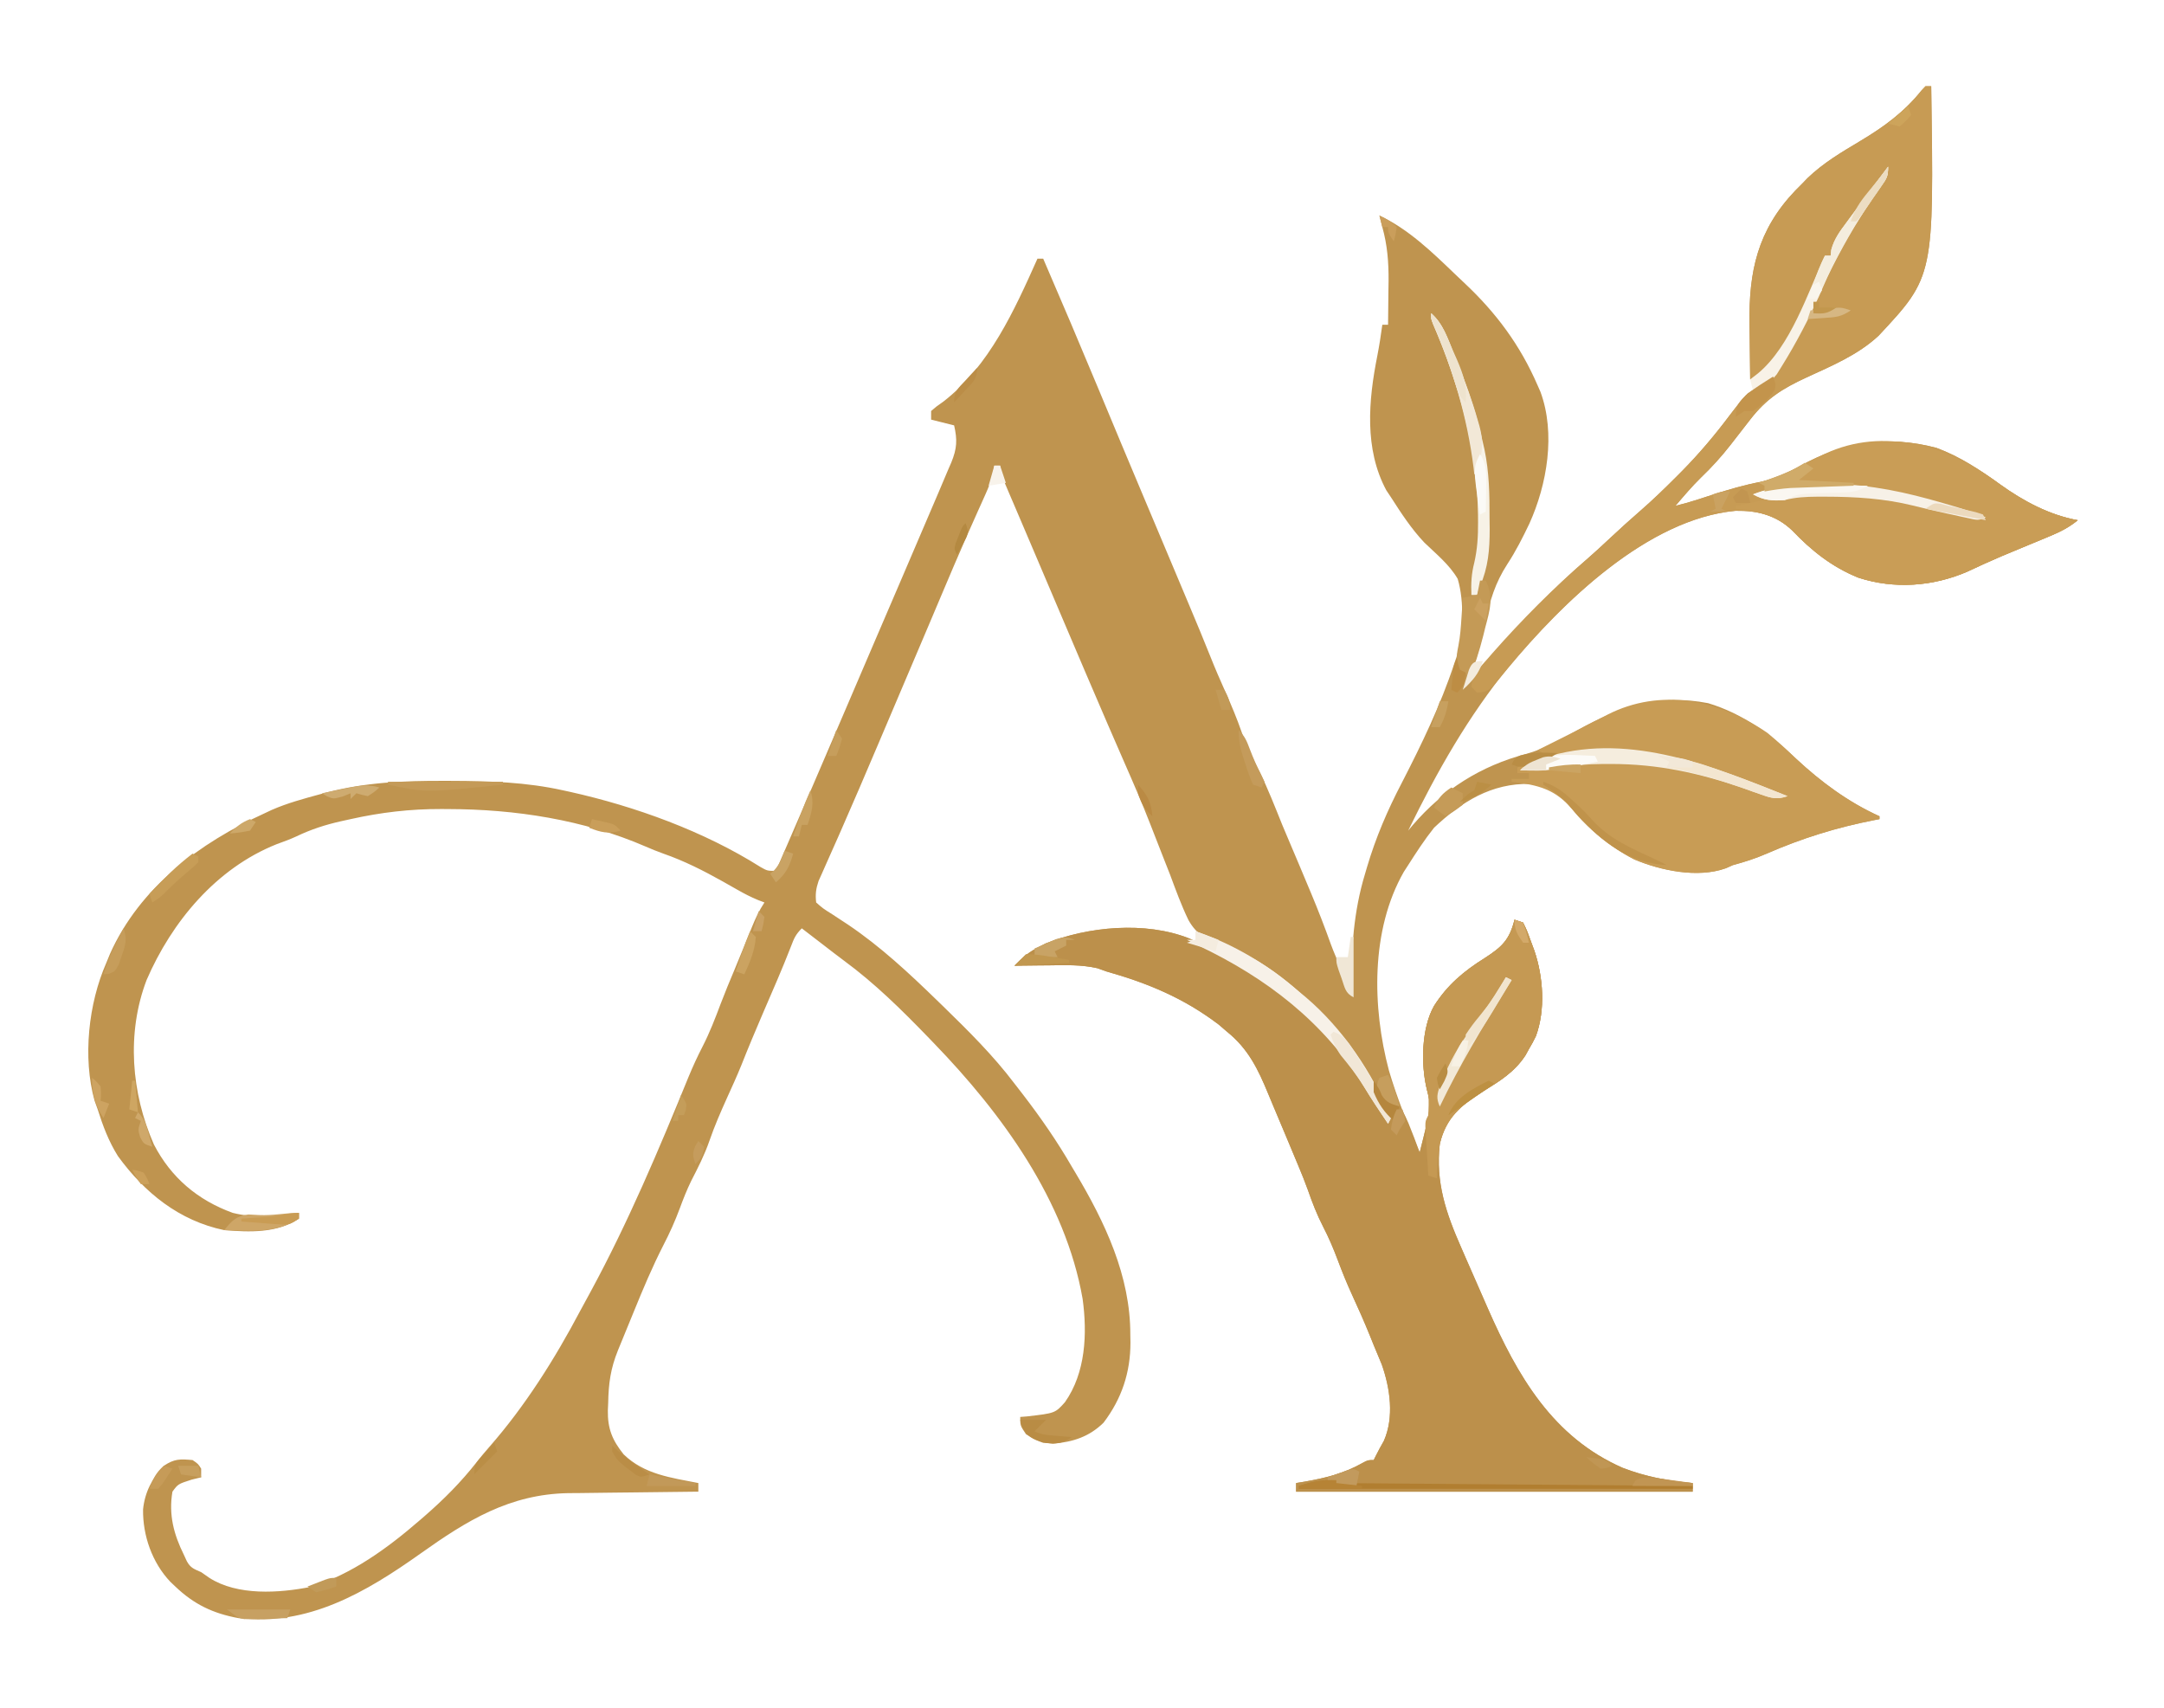
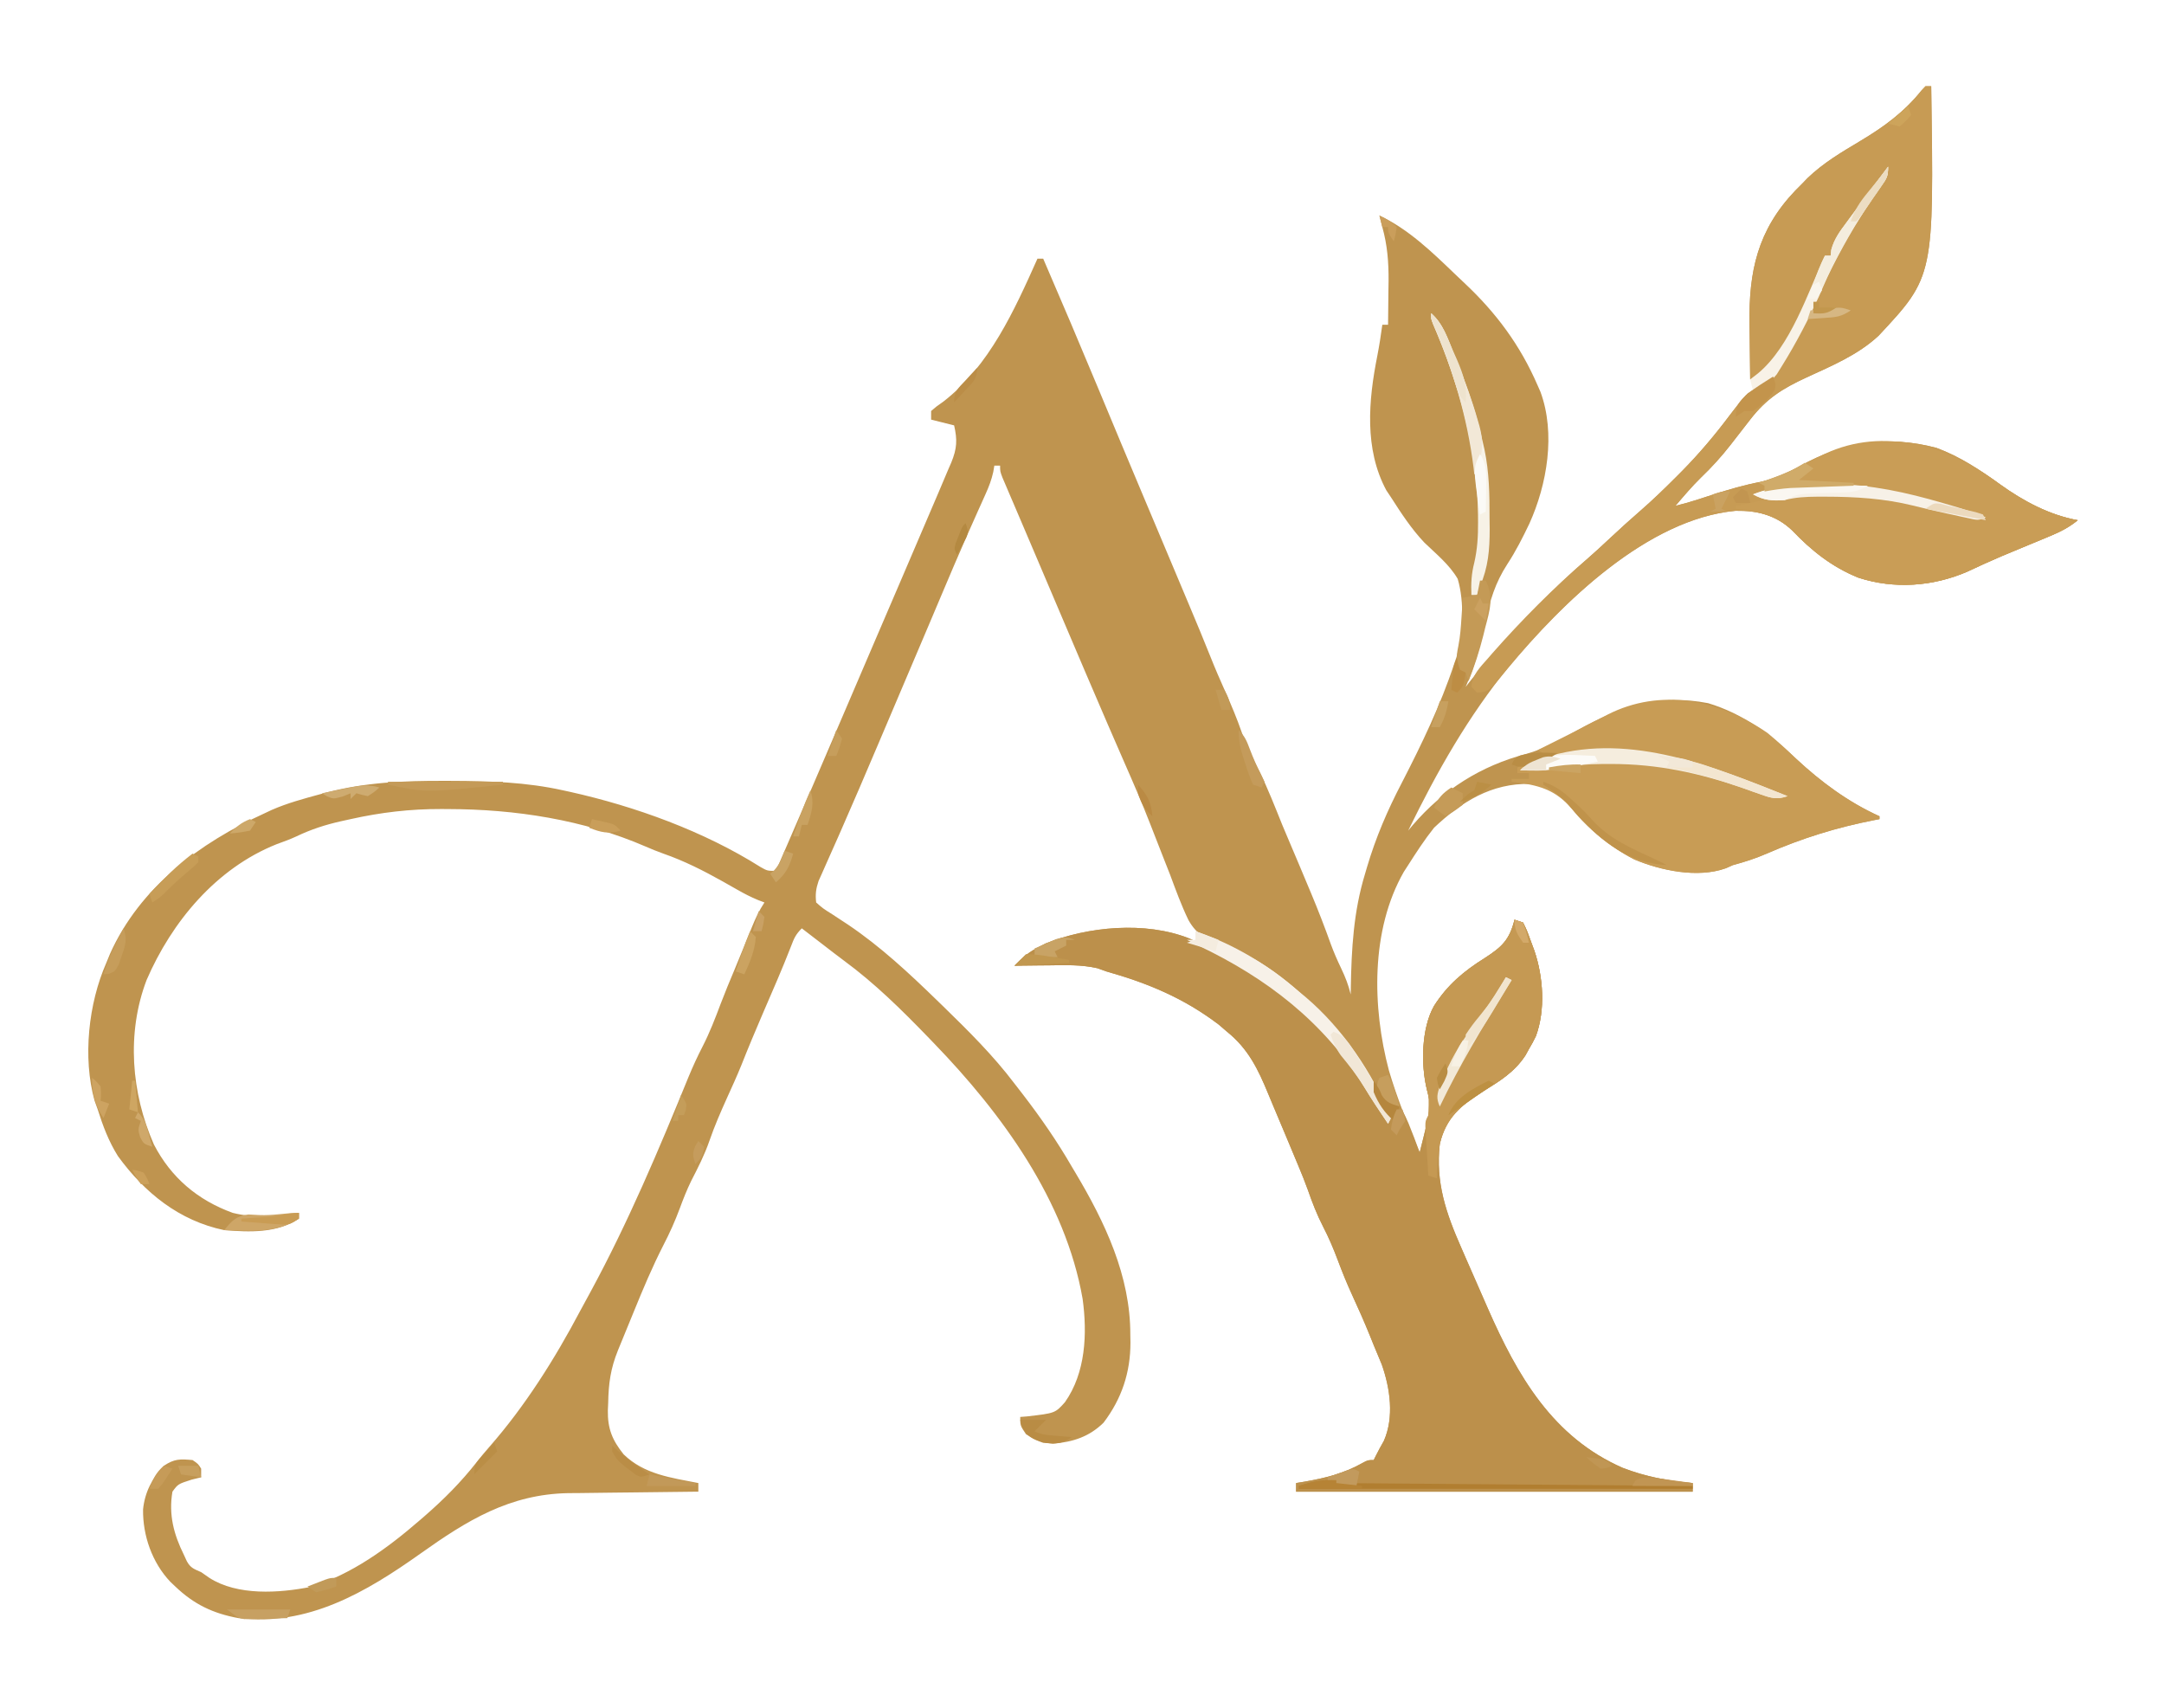
<svg xmlns="http://www.w3.org/2000/svg" viewBox="272 204 753 594">
  <path fill="#bf944f" d="M942 234h2c.982 66.152.982 66.152-18.312 86.812-7.217 6.707-16.295 10.465-25.129 14.54-8.374 3.878-13.871 7.312-19.559 14.648a5239 5239 0 0 1-5.438 7c-.236.306-.236.306-1.436 1.852a105 105 0 0 1-10.267 11.328c-3.156 3.09-5.998 6.458-8.859 9.82a103 103 0 0 0 8.09-2.305l2.356-.763 2.492-.807c5.578-1.804 11.042-3.408 16.812-4.5 5.146-1.091 9.21-3.014 13.75-5.563 15.062-8.41 30.507-10.687 47.312-6.234 8.078 2.97 15.252 7.706 22.188 12.734 8.048 5.791 17.184 10.671 27 12.438-3.052 2.492-6.057 4.019-9.691 5.523l-3.366 1.407-3.505 1.445a5762 5762 0 0 0-10.179 4.237c-3.964 1.688-7.872 3.481-11.77 5.315-11.977 5.163-25.397 6.095-37.801 2.073-9.177-3.7-16.302-9.355-23.067-16.461-5.672-5.385-12.129-6.924-19.726-6.812-30.415 2.873-59.881 31.575-78.574 53.851C782.819 453.341 772.019 472.459 762 493l1.582-1.906c10.634-12.366 23.717-20.64 39.48-24.782 6.522-1.829 12.057-4.992 17.938-8.312 14.802-8.269 28.323-12.66 45.395-9.34 12.08 3.658 21.604 10.724 30.605 19.34 8.613 8.041 18.229 15.143 29 20v1l-1.67.316c-13.223 2.575-25.262 6.309-37.607 11.696-3.845 1.671-7.67 2.899-11.723 3.988l-2.496 1.105c-9.768 3.49-22.611.81-31.859-3.101-9.035-4.621-16.647-11.525-23.086-19.277-3.563-3.947-7.795-6.474-13.161-6.965-13.347-.328-23.822 6.184-33.398 15.238-3.303 4.138-6.155 8.54-9 13l-1.512 2.332c-11.593 20.297-11.01 47.19-5.199 69.086 2.854 9.777 6.741 19.213 10.711 28.582 4.041-15.997 4.041-15.997 2.497-21.933-2.079-8.645-1.917-21.262 2.503-29.067 4.658-7.32 10.34-12.087 17.625-16.641 5.99-3.866 8.655-6.357 10.375-13.359l3 1c1.352 2.801 1.352 2.801 2.625 6.312l1.289 3.489c3.077 9.065 3.898 20.555.524 29.699-1.153 2.32-1.153 2.32-2.438 4.5l-1.191 2.18c-3.853 5.899-9.016 8.988-14.871 12.632-7.585 4.805-12.863 9.012-14.938 18.188-1.508 13.439 2.16 24.055 7.5 36.188l1.622 3.723q1.64 3.759 3.298 7.51a2111 2111 0 0 1 4.279 9.774c10.296 23.407 22.509 44.82 46.961 55.52 7.93 3.051 15.898 4.582 24.34 5.285v3H723v-3l2.93-.48c7.348-1.289 13.646-2.802 20.215-6.532C748 712 748 712 750 712l.812-1.625a98 98 0 0 1 2.731-5.055c3.625-8.261 2.189-18.281-.731-26.57A304 304 0 0 0 750 672l-1.27-3.152c-1.954-4.821-4.047-9.565-6.23-14.286-1.839-3.988-3.459-8.012-5-12.124-1.5-3.983-3.105-7.785-5.062-11.563-2.173-4.197-3.808-8.441-5.361-12.9a175 175 0 0 0-3.276-8.311c-1.471-3.498-2.94-6.996-4.389-10.503a1093 1093 0 0 0-4.331-10.299 452 452 0 0 1-1.771-4.246c-3.526-8.562-6.932-15.668-14.31-21.616l-2.914-2.504C683.972 551.297 671.46 546.086 657 542l-3.164-1.129c-5.597-1.271-11.056-1.081-16.774-.996l-3.517.027q-4.273.036-8.545.098c2.722-2.796 5.061-4.814 8.562-6.562l2.317-1.192c14.814-5.914 34.63-7.747 49.746-1.808 2.515 1.087 4.941 2.304 7.375 3.562q2.195 1.062 4.391 2.121c8.305 4.112 15.679 8.671 22.609 14.879l2.438 2.078C736.068 564.92 746.127 578.303 755 594c-5.054-11.832-10.935-21.975-19-32l-1.988-2.547c-8.558-10.335-22.993-22.514-35.999-26.329-5.771-1.941-9.51-3.69-12.49-9.04-2.445-5.084-4.379-10.36-6.335-15.646q-1.147-2.937-2.31-5.868a1558 1558 0 0 1-4.664-11.931c-2.796-7.182-5.85-14.241-8.953-21.294-1.629-3.706-3.238-7.42-4.847-11.134l-1.026-2.365c-5.119-11.822-10.155-23.68-15.2-35.534l-1.444-3.39q-3.474-8.157-6.938-16.318a4778 4778 0 0 0-5.158-12.106 7178 7178 0 0 1-3.847-9.018l-1.459-3.399-1.329-3.123-1.181-2.762C620 368 620 368 620 366h-2l-.374 2.2c-.616 2.756-1.477 5.029-2.638 7.597l-1.272 2.846-1.404 3.107q-1.531 3.438-3.058 6.879l-.811 1.825c-2.972 6.713-5.836 13.471-8.693 20.234l-3.543 8.374-.964 2.28a15354 15354 0 0 1-13.289 31.282l-4.522 10.632c-4.221 9.922-8.449 19.839-12.799 29.705l-.957 2.177a1277 1277 0 0 1-4.223 9.501l-1.418 3.209-1.207 2.687c-.905 2.693-1.163 4.646-.828 7.465 2.352 2.07 2.352 2.07 5.625 4.125q1.809 1.18 3.609 2.371l1.893 1.242C578.372 533.316 588.301 542.577 598 552l2.271 2.204c8.759 8.542 17.343 17.02 24.729 26.796l2.918 3.766c6.24 8.113 11.952 16.362 17.082 25.234l1.179 1.974c10.317 17.292 19.208 36.001 19.133 56.464l.049 2.658c.008 10.424-3.042 19.573-9.361 27.904-4.996 4.904-10.628 6.704-17.562 7.312-3.849-.349-6.178-1.265-9.438-3.312-2-3-2-3-2-6l2.414-.191c9.74-1.126 9.74-1.126 13.148-4.934 7.231-10.25 7.81-23.861 6.154-35.949C642.724 621.68 620.644 591.454 597 567l-2.159-2.242c-9.224-9.53-18.463-18.644-29.157-26.511-2.453-1.817-4.863-3.688-7.276-5.555-2.463-1.906-4.936-3.799-7.408-5.692-2.135 2.135-2.698 3.462-3.75 6.25-3.062 7.893-6.474 15.635-9.828 23.406-2.578 5.989-5.095 11.989-7.492 18.052-1.538 3.79-3.238 7.506-4.93 11.23-2.221 4.928-4.359 9.823-6.125 14.937-1.702 4.919-3.993 9.41-6.375 14.031-1.508 3.109-2.742 6.228-3.938 9.469-1.661 4.486-3.554 8.695-5.761 12.937-3.833 7.516-7.079 15.239-10.256 23.051-.934 2.297-1.878 4.59-2.822 6.883l-1.809 4.418-.846 2.058c-2.614 6.445-3.326 11.636-3.443 18.528l-.113 2.488c-.091 6.331 1.527 10.334 5.488 15.262 7.174 6.986 16.523 8.147 26 10v3l-2.007.018c-6.945.064-13.888.149-20.832.244q-3.88.051-7.757.084c-3.734.034-7.467.087-11.201.142l-3.458.02c-20.448.368-35.252 9.519-51.423 21.024C399.355 758.005 379.071 769.922 355 767c-8.843-1.613-15.505-4.795-22-11l-1.742-1.656c-6.308-6.653-9.613-16.072-9.477-25.192.605-5.947 3.143-10.821 7.219-15.152 3.695-2.463 5.633-2.39 10-2 1.938 1.312 1.938 1.312 3 3v3l-3.312.812c-4.742 1.528-4.742 1.528-6.688 4.188-1.354 8.014.455 14.858 4 22l1.023 2.219c1.294 2.358 2.533 2.695 4.977 3.781l2.875 2c9.767 6.251 24.176 5.318 35.25 3.125C394.289 751.844 406.946 742.578 418 733l1.715-1.478c6.67-5.804 12.678-11.806 18.137-18.792a123 123 0 0 1 4.359-5.242c12.469-14.188 22.848-30.691 31.665-47.373 1.236-2.325 2.502-4.631 3.769-6.939 12.957-23.93 23.641-49.243 33.917-74.426 1.51-3.65 3.125-7.18 4.938-10.688 2.459-4.802 4.364-9.741 6.258-14.789 1.526-4.02 3.177-7.979 4.847-11.941a757 757 0 0 0 3.196-7.758l.946-2.323q.925-2.275 1.842-4.553c1.274-3.124 2.533-5.881 4.411-8.698l-2.225-.848c-2.527-1.049-4.811-2.217-7.181-3.578l-2.486-1.408-2.608-1.478c-6.762-3.783-13.351-7.13-20.676-9.688a92 92 0 0 1-6.129-2.445c-21.63-9.379-45.425-13.013-68.82-13.055l-2.341-.014C414.683 485.461 404.6 486.641 394 489l-3.493.769c-5.398 1.225-10.318 2.819-15.308 5.211-2.3 1.067-4.628 1.91-7.011 2.77-20.999 8.406-36.416 26.964-45.188 47.25-7.028 18.476-5.327 39.348 2.559 57.215C331.537 613.766 340.847 621.604 353 626c7.507 1.88 15.438 1.344 23 0v2c-7.669 5.113-17.105 4.728-26 4-15.696-3.285-27.703-13.027-36.953-25.738-3.218-5.127-5.244-10.505-7.047-16.262l-1.102-3.047C300.733 571.999 302.781 553.06 309 539l1.281-3.133C320.718 512.626 341.462 497.283 364 487l2.566-1.207c5.39-2.353 11.02-3.88 16.684-5.418l2.273-.626c13.641-3.555 27.034-4.121 41.039-4.061l2.681.005c13.116.046 25.909.436 38.757 3.307l2.329.504c22.746 5.069 46.568 13.697 66.307 26.161C539 507 539 507 542 507a10812 10812 0 0 0 23.387-54.231q3.514-8.21 7.033-16.416l3.787-8.838q4.888-11.415 9.801-22.82a5149 5149 0 0 0 9.378-21.907q1.522-3.575 3.06-7.142A910 910 0 0 0 602 367.25l1.008-2.306c2.006-4.893 2.147-7.928.992-12.944l-8-2v-3c1.801-1.551 1.801-1.551 4.312-3.312C616.25 331.329 624.964 311.984 633 294h2a3536 3536 0 0 1 19.25 45.375 8116 8116 0 0 0 15.875 37.937l2.008 4.765 2.966 7.037q4.663 11.066 9.312 22.137l1.648 3.922c2.402 5.714 4.796 11.429 7.082 17.19 1.683 4.241 3.496 8.411 5.359 12.575 2.023 4.557 3.931 9.096 5.562 13.812 1.701 4.855 3.937 9.295 6.29 13.863 2.929 6.02 5.359 12.248 7.86 18.455a379 379 0 0 0 2.928 6.929c1.962 4.572 3.877 9.164 5.798 13.753l1.302 3.094a361 361 0 0 1 6.878 17.763c1.05 2.849 2.263 5.59 3.57 8.331 1.44 3.027 2.547 5.804 3.312 9.062l.028-2.025c.242-13.818.926-26.728 4.972-39.975l.645-2.204c3.077-10.414 7.155-19.89 12.172-29.497C766.71 462.904 773.276 449.324 778 435l.801-2.344c2.297-8.127 2.844-19.121.429-27.246-2.859-4.941-7.522-8.69-11.593-12.621-4.54-4.802-8.076-10.232-11.637-15.789l-1.617-2.426c-7.716-14.364-6.195-31.321-3.137-46.699.705-3.624 1.264-7.218 1.754-10.875h2c.059-3.979.094-7.958.125-11.938l.051-3.384c.038-6.53-.419-12.388-2.176-18.678q-.504-2-1-4c10.128 4.725 18.393 12.779 26.373 20.44a405 405 0 0 0 3.227 3.061c10.991 10.317 19.347 21.551 25.4 35.499l1.031 2.34c5.331 14.438 2.329 32.183-3.867 45.863-2.309 4.823-4.711 9.584-7.649 14.058-4.229 6.527-6.087 12.656-7.64 20.239-1.666 7.853-3.618 15.144-6.875 22.5l1.363-1.766c8.111-10.338 17.066-19.745 26.325-29.046l2.122-2.137a231 231 0 0 1 12.295-11.405c2.859-2.483 5.626-5.063 8.395-7.646 3.421-3.191 6.87-6.332 10.41-9.391 4.168-3.632 8.121-7.448 12.028-11.359l2.115-2.118c6.179-6.253 11.711-12.809 16.982-19.851 5.597-7.333 5.597-7.333 9.903-9.469 6.521-3.655 9.626-11.451 13.062-17.812l1.21-2.196c7.415-13.461 7.415-13.461 9.79-19.866 4.809-12.758 12.887-24.099 21-34.938-3.977 3.633-6.92 7.867-10 12.25l-1.578 2.199c-3.302 4.678-5.984 9.369-8.422 14.551h-2l-.711 2.367C901.347 309.295 894.224 326 883 336h-2q-.112-7.147-.165-14.294a711 711 0 0 0-.061-4.847c-.291-18.417 2.793-32.769 15.906-46.531L899 268l1.945-2.016c5.529-5.333 11.901-9.063 18.454-12.981 8.246-4.941 15.137-9.957 21.191-17.499z" />
  <path fill="#bc904b" d="m799 524 3 1c1.352 2.801 1.352 2.801 2.625 6.312l1.289 3.489c3.077 9.065 3.898 20.555.524 29.699-1.153 2.32-1.153 2.32-2.438 4.5l-1.191 2.18c-3.853 5.899-9.016 8.988-14.871 12.632-7.585 4.805-12.863 9.012-14.938 18.188-1.508 13.439 2.16 24.055 7.5 36.188l1.622 3.723q1.64 3.759 3.298 7.51a2111 2111 0 0 1 4.279 9.774c10.296 23.407 22.509 44.82 46.961 55.52 7.93 3.051 15.898 4.582 24.34 5.285v3H723v-3l2.93-.48c7.348-1.289 13.646-2.802 20.215-6.532C748 712 748 712 750 712l.812-1.625a98 98 0 0 1 2.731-5.055c3.625-8.261 2.189-18.281-.731-26.57A304 304 0 0 0 750 672l-1.27-3.152c-1.954-4.821-4.047-9.565-6.23-14.286-1.839-3.988-3.459-8.012-5-12.124-1.5-3.983-3.105-7.785-5.062-11.563-2.173-4.197-3.808-8.441-5.361-12.9a175 175 0 0 0-3.276-8.311c-1.471-3.498-2.94-6.996-4.389-10.503a1093 1093 0 0 0-4.331-10.299 452 452 0 0 1-1.771-4.246c-3.526-8.562-6.932-15.668-14.31-21.616l-2.914-2.504C683.972 551.297 671.46 546.086 657 542l-3.164-1.129c-5.597-1.271-11.056-1.081-16.774-.996l-3.517.027q-4.273.036-8.545.098c2.722-2.796 5.061-4.814 8.562-6.562l2.317-1.192c14.814-5.914 34.63-7.747 49.746-1.808 2.515 1.087 4.941 2.304 7.375 3.562q2.195 1.062 4.391 2.121c8.305 4.112 15.679 8.671 22.609 14.879l2.438 2.078C736.068 564.92 746.127 578.303 755 594l-1.129-2.047-1.433-2.703-1.442-2.672c-1.076-2.785-1.061-3.848.004-6.578l1.188 3.375c.828 1.965.828 1.965 1.812 3.625l2.438.938c3.523 1.461 4.125 3.44 5.648 6.82A249 249 0 0 1 766 605c4.041-15.997 4.041-15.997 2.497-21.933-2.079-8.645-1.917-21.262 2.503-29.067 4.658-7.32 10.34-12.087 17.625-16.641 5.99-3.866 8.655-6.357 10.375-13.359" />
  <path fill="#c79b54" d="M942 234h2c.982 66.152.982 66.152-18.312 86.812-7.217 6.707-16.295 10.465-25.129 14.54-8.374 3.878-13.871 7.312-19.559 14.648a5239 5239 0 0 1-5.438 7c-.236.306-.236.306-1.436 1.852a105 105 0 0 1-10.267 11.328c-3.156 3.09-5.998 6.458-8.859 9.82a103 103 0 0 0 8.09-2.305l2.356-.763 2.492-.807c5.578-1.804 11.042-3.408 16.812-4.5 5.146-1.091 9.21-3.014 13.75-5.563 15.062-8.41 30.507-10.687 47.312-6.234 8.078 2.97 15.252 7.706 22.188 12.734 8.048 5.791 17.184 10.671 27 12.438-3.052 2.492-6.057 4.019-9.691 5.523l-3.366 1.407-3.505 1.445a5762 5762 0 0 0-10.179 4.237c-3.964 1.688-7.872 3.481-11.77 5.315-11.977 5.163-25.397 6.095-37.801 2.073-9.177-3.7-16.302-9.355-23.067-16.461-5.672-5.385-12.129-6.924-19.726-6.812-30.889 2.918-60.427 32.178-79.229 54.844l-1.346 1.636c-5.322 6.406-5.322 6.406-9.32 6.793l-2-2c.185-4.157 3.143-6.952 5.75-9.938l1.548-1.789c10.182-11.541 21.202-22.659 32.875-32.693 2.841-2.457 5.581-5.019 8.327-7.58 3.421-3.191 6.87-6.332 10.41-9.391 4.168-3.632 8.121-7.448 12.028-11.359l2.115-2.118c6.179-6.253 11.711-12.809 16.982-19.851 5.597-7.333 5.597-7.333 9.903-9.469 6.521-3.655 9.626-11.451 13.062-17.812l1.21-2.196c7.415-13.461 7.415-13.461 9.79-19.866 4.809-12.758 12.887-24.099 21-34.938-3.977 3.633-6.92 7.867-10 12.25l-1.578 2.199c-3.302 4.678-5.984 9.369-8.422 14.551h-2l-.711 2.367C901.347 309.295 894.224 326 883 336h-2q-.112-7.147-.165-14.294a711 711 0 0 0-.061-4.847c-.291-18.417 2.793-32.769 15.906-46.531L899 268l1.945-2.016c5.529-5.333 11.901-9.063 18.454-12.981 8.246-4.941 15.137-9.957 21.191-17.499z" />
  <path fill="#c89c55" d="M887 459c3.483 2.852 6.75 5.888 10 9 8.613 8.041 18.229 15.143 29 20v1l-1.67.316c-13.223 2.575-25.262 6.309-37.607 11.696-3.845 1.671-7.67 2.899-11.723 3.988l-2.496 1.105c-9.768 3.49-22.611.81-31.859-3.101-8.167-4.177-15.554-10.332-21.457-17.316-6.128-7.235-12.021-8.561-21.188-9.688v-1h6v-2h-4v-2l11-4-4-2c6-3 6-3 7.885-3.938a740 740 0 0 0 10.326-5.238l2.105-1.08a420 420 0 0 0 4-2.078c18.599-9.491 39.053-5.137 55.684 6.334" />
  <path fill="#c99d56" d="m965.613 370.832 2.387 1.73c8.048 5.791 17.184 10.671 27 12.438-3.053 2.492-6.057 4.019-9.692 5.523l-3.365 1.407-3.506 1.445a5135 5135 0 0 0-10.179 4.237c-3.963 1.688-7.87 3.481-11.769 5.315-11.977 5.163-25.398 6.095-37.802 2.073-9.205-3.712-16.264-9.394-23.094-16.465-5.697-5.488-12.009-6.493-19.593-7.535v-1l10-2-4-2 4-1v-2l-2-1 1.843-.594c6.77-2.309 13.026-5.222 19.321-8.588 20.17-10.531 42.731-4.407 60.45 8.014" />
  <path fill="#c59953" d="m799 524 3 1c1.352 2.801 1.352 2.801 2.625 6.312l1.289 3.489c3.077 9.065 3.898 20.555.524 29.699-1.153 2.32-1.153 2.32-2.438 4.5l-1.191 2.18c-3.853 5.899-9.016 8.989-14.871 12.632-7.638 4.82-12.635 9.069-14.938 18.188a76 76 0 0 0-1 12l-3-1q-.292-4.687-.562-9.375l-.17-2.695-.147-2.578-.143-2.381C768 594 768 594 769 592c.226-6.099.226-6.099-.495-8.976-2.141-8.583-1.895-21.271 2.495-29.024 4.658-7.32 10.34-12.087 17.625-16.641 5.99-3.866 8.655-6.357 10.375-13.359" />
  <path fill="#f7f1e8" d="M688 528c13.671 4.654 25.014 11.631 36 21l2.336 1.93C739.282 561.932 749.607 577.267 756 593l-1 2c-2.889-4.289-5.761-8.574-8.438-13-14.06-22.587-33.945-37.752-57.562-49a678 678 0 0 1-4-2h3z" />
  <path fill="#f5edde" d="M894 481c-3.571 1.27-5.628.716-9.148-.547l-3.028-1.058-3.199-1.145c-15.283-5.284-29.79-8.449-46-8.438l-2.802-.001c-5.651.043-10.923.486-16.448 1.744-4.104.769-8.217.607-12.375.445 2.44-2.44 4.419-2.984 7.688-4.062l3.074-1.036c28.141-7.841 56.489 3.81 82.238 14.098" />
  <path fill="#f7f2e6" d="M770 313c4.249 3.739 5.765 8.937 7.875 14.062l1.348 3.259c3.664 9.046 6.686 18.143 8.777 27.679l.555 2.423c1.644 7.9 1.777 15.653 1.757 23.702l.049 3.957c.004 7.245-.508 13.241-3.361 19.918l-1 3h-2c-.169-3.97-.004-7.319.988-11.172 1.093-4.759 1.358-9.27 1.324-14.14l-.014-2.612c-.409-23.078-6.521-45.275-15.643-66.33C770 315 770 315 770 313" />
  <path fill="#f8f2e7" d="M929 262c0 3.351-.44 3.99-2.309 6.633l-1.502 2.169-1.627 2.323c-4.232 6.187-8.147 12.419-11.624 19.063l-1.082 2.064c-2.145 4.176-4.02 8.426-5.856 12.748-3.758 8.176-7.879 16.165-12.625 23.812l-2.102 3.395c-2.503 3.075-4.634 4.307-8.273 5.793l-1-4 2.738-2.102c11.373-9.523 17.191-27.78 23.262-40.898h2l.219-2.09c1.004-3.742 2.995-6.419 5.281-9.472l1.339-1.831A847 847 0 0 1 920 274l1.353-1.819q3.8-5.108 7.647-10.181" />
  <path fill="#f7f1e7" d="M906 372.438h3.952c13.128.158 25.482 2.904 38.048 6.562.938.272 1.875.546 2.841.827 4.137 1.224 8.193 2.454 12.159 4.173-2.501 1.25-3.374.88-6.07.293l-2.469-.53-2.586-.575c-.83-.18-1.66-.357-2.516-.541a316 316 0 0 1-11.562-2.714c-10.12-2.488-20.107-3.111-30.485-3.12l-2.898-.002c-4.013.031-7.526.178-11.414 1.189-4.392.236-7.171.125-11-2 8.009-3.007 15.491-3.577 24-3.562" />
  <path fill="#c49a56" d="M787 406h2c2.849 5.895 1.402 10.355-.188 16.375l-.673 2.75A126 126 0 0 1 783 441l-1-3-3 1c-.125-7.383-.125-7.383.469-10.312.658-3.331.872-6.613 1.093-10l.254-3.801L781 412l5-1z" />
  <path fill="#b17e30" d="M737 719v1l124 1v1H724v-1c4.537-1.452 8.181-2.235 13-2" />
  <path fill="#f2e8d7" d="M770 313c4.249 3.739 5.765 8.937 7.875 14.062l1.341 3.248c2.638 6.52 5.047 13.048 6.972 19.815l.63 2.164c1.125 4.25 1.211 7.448.182 11.711l-.562 2.875L786 369h-1l-.262-2.359c-2.204-17.552-7.06-33.686-14.083-49.895C770 315 770 315 770 313" />
  <path fill="#f2e9d7" d="m796 544 2 1-2.09 3.375C787.741 561.622 779.722 574.947 773 589c-1.309-2.981-.926-4.231.082-7.398q.841-2 1.73-3.977l.948-2.137c3.203-6.913 7.467-12.798 12.04-18.851 2.969-4.051 5.566-8.364 8.2-12.637" />
  <path fill="#f4eddd" d="M929 262c0 3.351-.44 3.99-2.309 6.633l-1.502 2.169-1.627 2.323c-5.911 8.63-10.88 17.532-15.562 26.875l-1.242 2.477L906 304l-3-1c1.109-3.487 2.263-6.775 4-10h2l.219-2.09c1.004-3.742 2.995-6.419 5.281-9.472l1.339-1.831A847 847 0 0 1 920 274l1.353-1.819q3.8-5.108 7.647-10.181" />
  <path fill="#faf7f1" d="M907.625 372.813q2.1.022 4.199.04 5.089.053 10.176.147c-2.974 1.699-5.177 2.262-8.59 2.344l-2.627.09-2.72.066c-10.282.252-10.282.252-15.063 2.5-4.414.31-7.155.12-11-2 8.465-3.356 16.67-3.356 25.625-3.187" />
  <path fill="#f1e7d7" d="M736 563c4.12 1.373 5.48 4.197 7.75 7.688l1.325 2.016c4.157 6.444 8.095 13.154 10.925 20.296l-1 2c-2.889-4.289-5.761-8.574-8.438-13-2.372-3.859-5.132-7.332-8.011-10.824-1.643-2.306-2.606-4.517-3.551-7.176z" />
  <path fill="#f3e6d0" d="M849 467c6.19.523 11.589 1.57 17.438 3.625l2.298.786c8.514 2.95 16.897 6.246 25.264 9.589-3.571 1.27-5.628.716-9.148-.547l-3.03-1.058-3.197-1.145c-8.82-3.062-17.402-5.691-26.625-7.25l1-2z" />
  <path fill="#cea667" d="M376 626v2c-7.812 5.208-17.006 4.211-26 4 2.739-3.312 4.1-4.882 8.445-5.453l3.68.203c4.921.229 9.05-.75 13.875-.75" />
  <path fill="#c0934b" d="M809 476c4.074 1.375 6.67 3.211 9.812 6.125l2.668 2.441C824 487 824 487 825.863 489.09c6.139 6.874 13.907 10.115 22.137 13.91 1.337.66 2.672 1.322 4 2-12.765-.608-22.479-7.909-31.008-17.184a496 496 0 0 1-3.355-4.023c-2.545-2.788-5.516-4.691-8.637-6.793z" />
  <path fill="#d0ab69" d="m900 365 3 2-5 4 19 1v1l-2.2.076q-4.963.176-9.925.362l-3.461.119-3.359.127-3.079.111c-3.043.21-5.977.656-8.976 1.205v-2l-2-1 2.23-.77 2.958-1.042 2.917-1.02c2.845-1.148 5.314-2.521 7.895-4.168" />
  <path fill="#fcfbf8" d="m827 467 1 2c-9.07 1.768-17.714 3.442-27 3 6.84-6.84 17.125-5.291 26-5" />
  <path fill="#c3944c" d="M889 335c1 3 1 3 .438 4.875-2.086 3.084-4.428 4.914-7.438 7.125h-3l-3 2c0-4.107 1.166-5.028 4-8 2.92-2.131 5.93-4.091 9-6" />
  <path fill="#c49a58" d="M407 476h40v1c-26.751 2.801-26.751 2.801-40 0z" />
  <path fill="#c59b58" d="m777 478 4 2v4c-3 2.25-3 2.25-6 4l-4-3c1.393-3.367 2.979-4.986 6-7" />
  <path fill="#c79d57" d="m339 501 2 1v2c-1.574 1.551-1.574 1.551-3.688 3.312-2.482 2.106-4.819 4.195-7.124 6.5C328 516 328 516 325 518l-1-3a1750 1750 0 0 1 4.688-4.75l2.636-2.672c2.456-2.366 4.977-4.497 7.676-6.578" />
  <path fill="#eee3ce" d="M770 313c4.048 3.605 5.595 8.356 7.688 13.25l1.259 2.816c2.255 5.236 3.597 9.226 3.053 14.934-2.089-2.089-2.507-3.075-3.367-5.816l-.74-2.305-.768-2.441c-2.044-6.346-4.315-12.385-7.125-18.438z" />
-   <path fill="#f0e7d6" d="M742 530h1v21c-2.926-1.463-3.059-3.403-4.125-6.438l-1.07-2.996C737 539 737 539 737 537h4z" />
  <path fill="#b98c44" d="M627 698h9l-4 4c2.569 1.284 4.766 1.33 7.625 1.562l3.039.254L645 704c-3.742 2.495-5.562 2.376-10 2-3.809-1.366-5.514-2.051-7.375-5.688z" />
  <path fill="#f1e5cf" d="m796 544 2 1a3082 3082 0 0 1-5.25 8.688l-1.488 2.474c-2.533 4.17-5.081 8.119-8.262 11.838-.793-1.605-.793-1.605-1-4a63 63 0 0 1 4.688-6.312c3.609-4.378 6.606-8.689 9.312-13.688" />
  <path fill="#fbfaf6" d="M787 362c2.568 3.842 2.227 7.814 2.125 12.25l-.027 2.258A719 719 0 0 1 789 382l-2 1c-2.435-16.13-2.435-16.13 0-21" />
  <path fill="#c69e5d" d="M755 578c1.963 3.505 2.959 7.134 4 11-5.583-1.457-5.583-1.457-7.438-3.875-.662-2.502-.62-3.764.438-6.125z" />
  <path fill="#c7a062" d="M351 764h22l-1 3c-2.751.081-5.499.141-8.25.188l-2.355.076-2.286.029-2.094.048C355 767 355 767 351 764" />
  <path fill="#c49b5b" d="M703 458c2.221 2.221 2.837 3.834 3.938 6.75 1.169 3.043 2.371 5.846 3.874 8.75L712 476l-1 2-3-1a73 73 0 0 1-2.688-7.312l-.681-2.053C703.536 464.229 703 461.613 703 458" />
  <path fill="#c69d5b" d="M315 527c1.366 3.71.626 6.03-.688 9.688l-1.011 2.949C312 542 312 542 309.855 542.832L308 543c1.646-5.685 4.29-10.767 7-16" />
  <path fill="#cba361" d="m533 528 2 2c-.336 4.818-2.009 8.672-4 13l-3-1c1.543-4.721 3.078-9.417 5-14" />
  <path fill="#c8a365" d="M646 531h-3v2l-4 2 1 2h-8v-3a327 327 0 0 1 4.75-2.062l2.672-1.161c2.731-.823 3.947-.754 6.578.223" />
  <path fill="#b98d45" d="M814 466c-4.334 2.89-8.705 5.239-14 4.688l-2-.688c1-2 1-2 2.938-3.125 4.359-1.246 8.558-1.032 13.062-.875" />
  <path fill="#c29959" d="m498 717 1.977.402c4.664.943 9.322 1.856 14.023 2.598v1h-17z" />
  <path fill="#ceab70" d="M404 478c-1.75 1.562-1.75 1.562-4 3-2.125-.438-2.125-.438-4-1l-2 2v-2l-2.75 1.125c-3.25.875-3.25.875-5.453-.07L384 480q3.873-.795 7.75-1.562l2.211-.459c3.705-.725 6.432-1.077 10.039.021" />
  <path fill="#ecddc2" d="M929 262c0 3.358-.495 4.104-2.336 6.793l-1.476 2.158-1.563 2.237-1.539 2.271c-2.849 4.119-2.849 4.119-4.086 5.541h-2c1.381-4.001 3.241-6.814 5.938-10.062 2.42-2.937 4.804-5.873 7.062-8.938" />
  <path fill="#c19553" d="m853.25 718.938 2.258.303c1.831.245 3.662.501 5.492.759v1h-21c1-2 1-2 2.819-2.646 3.518-.57 6.935.087 10.431.583" />
  <path fill="#f4ecdf" d="m688 528 8 3-1 4-10-3 3-1z" />
  <path fill="#c9a261" d="M554 479c1.47 4.41.435 7.694-1 12h-2l-1 4h-2c1.748-5.467 3.658-10.758 6-16" />
  <path fill="#c29a5d" d="m745 716-1 5h-10v-3q2.183-.794 4.375-1.562l2.461-.879C743 715 743 715 745 716" />
  <path fill="#c99c54" d="M376 626v2c-3.123 2.082-3.539 2.238-7.012 1.977l-2.295-.157-2.381-.195-2.416-.172A727 727 0 0 1 356 629v-1l2.738-.184 3.574-.254 3.551-.246C369.498 626.95 372.29 626 376 626" />
  <path fill="#bd8d44" d="m779 433 .375 1.938L780 437l2 1c-.75 4.75-.75 4.75-3 7l-2-1q.212-2.188.438-4.375l.246-2.461C778 435 778 435 779 433" />
  <path fill="#b68335" d="M737 719v1l9 1v1h-22v-1c4.537-1.452 8.181-2.235 13-2" />
  <path fill="#c1974f" d="M629 536c2.799.036 5.044.238 7.75.75l2.113.344c1.716.282 3.427.591 5.137.906v1l-19 1z" />
  <path fill="#b5863d" d="M750 580c2 3 2 3 2.812 5.062 1.602 2.614 3.331 3.036 6.188 3.938l-2 5c-3.339-2.993-5.274-5.858-7-10z" />
  <path fill="#bd9042" d="m790 580 2 1c-5.295 3.726-10.591 7.441-16 11 2.419-6.156 8.374-9.134 14-12" />
  <path fill="#c9a364" d="m545 500 3 1c-1.208 4.431-2.517 6.981-6 10l-2-3 1.375-1.188c1.901-2.12 2.687-4.142 3.625-6.812" />
  <path fill="#ecdabe" d="M947.297 379.285 950 380l3.078.683c1.047.25 2.094.498 3.172.754l3.203.746L962 383l1 2-21-4c3-2 3-2 5.297-1.715" />
  <path fill="#d6b783" d="M916 312c-3.404 2.27-5.165 2.365-9.188 2.625l-3.292.227L901 315l1-3q2.655-.291 5.312-.562l2.989-.317C913 311 913 311 916 312" />
  <path fill="#ba8d46" d="m485 707 1.32 1.172c3.737 3.268 7.488 6.169 11.68 8.828-3 1-3 1-4.719.145-6.244-4.67-6.244-4.67-8.281-8.145z" />
  <path fill="#c99e5a" d="m478 489 3.875.875 2.18.492C486 491 486 491 488 493c-4.293 1.263-6.878.63-11-1z" />
  <path fill="#eee4d3" d="m815 468-5 2v2h-9c2.022-2.022 3.259-2.676 5.875-3.688l2.055-.824c2.381-.561 3.774-.255 6.07.512" />
  <path fill="#c69b58" d="m329 714 3 1a220 220 0 0 1-2.312 3.5l-1.301 1.969L327 722h-3c1.186-3.375 2.276-5.647 5-8" />
  <path fill="#cfa86a" d="M320 591c2.349 2.349 2.731 3.957 3.625 7.125l.789 2.758L325 603c-3-1-3-1-4.25-3.375C320 597 320 597 321 594l-2-1z" />
  <path fill="#cda361" d="M304 579c1.5 1.188 1.5 1.188 3 3 .188 2.688.188 2.688 0 5l3 1-2 5c-2.985-4.477-4-8.638-4-14" />
  <path fill="#f7f1e4" d="M781 566h2c-.557 3.344-1.352 6.033-3 9h-3c1.059-3.403 2.009-6.014 4-9" />
  <path fill="#f2e8d8" d="M849 467q2.157.214 4.312.438l2.426.246C858 468 858 468 861 469v2h-9l1-2z" />
  <path fill="#c7a05f" d="M773 448h3c-.557 3.344-1.352 6.033-3 9h-3z" />
  <path fill="#caa261" d="m874 375-3 6 2 1h-6l2-1-1-5c3-1 3-1 6-1" />
  <path fill="#ba8e46" d="m444 706 1 3-8 8c0-3.779.997-4.461 3.5-7.188l1.969-2.167z" />
  <path fill="#c79f5e" d="M334 714h7l1 4-7-1z" />
-   <path fill="#f3ecde" d="M788 434c-1.394 4.435-3.606 6.874-7 10 .449-1.482.91-2.961 1.375-4.438l.773-2.496c1.113-2.7 1.967-3.066 4.852-3.066" />
  <path fill="#bb8d47" d="M612 332c0 3.961-1.349 4.829-4 7.688l-2.25 2.449L604 344c0-3.961 1.349-4.829 4-7.688l2.25-2.449z" />
  <path fill="#c49a5b" d="M758 590h2c.625 1.812.625 1.812 1 4l-2 3-1 2-2-2c.327-2.616.82-4.641 2-7" />
  <path fill="#cea662" d="M318 580h1l1 11-3-1z" />
  <path fill="#c19a59" d="M389 753v3c-3.312 1.125-3.312 1.125-7 2l-3-2q1.935-.755 3.875-1.5l2.18-.844C387 753 387 753 389 753" />
  <path fill="#c69e5c" d="m563 458 2 3c-.875 3.188-.875 3.188-2 6h-3z" />
  <path fill="#c29a58" d="M695 444h3c1.461 2.647 2 3.894 2 7h-3z" />
-   <path fill="#f8f3eb" d="M618 366h2l2 6-6 1z" />
  <path fill="#c49d5a" d="M509 585c2 3 2 3 1.625 5.188L510 592h-2v2h-2z" />
  <path fill="#ba8a44" d="M668 477c3.291 3.61 4.547 6.126 5 11-2.73-2.357-3.889-4.581-5-8z" />
  <path fill="#bb8f45" d="m786 476 5 1c-3.509 3.096-6.492 4.742-11 6 1.634-1.708 2.869-2.935 5-4z" />
  <path fill="#cba160" d="m787 412 1 2h2l-1 6-4-4z" />
  <path fill="#b48941" d="M608 386c1 3 1 3 .223 5.043l-1.161 2.145-1.152 2.167L605 397c-1-2-1-2-.477-3.91l.852-2.152.836-2.161C607 387 607 387 608 386" />
  <path fill="#ca9e5b" d="M752 279c2.468 1.152 4.048 2.048 6 4-.375 2.625-.375 2.625-1 5-2-3-2-3-2-5h-2z" />
  <path fill="#cda45b" d="m936 241 1 3c-1.75 2.062-1.75 2.062-4 4l-4-1z" />
  <path fill="#cba462" d="M822 470v3l-11-1v-1c3.724-.693 7.211-1.111 11-1" />
  <path fill="#d3a969" d="m799 524 3 1c1.188 3.562 1.188 3.562 2 7h-2c-2.042-2.905-3-4.401-3-8" />
  <path fill="#cda869" d="m359 489 2 1-2 3c-3.625.688-3.625.688-7 1 2.116-2.327 4.05-3.858 7-5" />
  <path fill="#c29550" d="m878 374 2 1c.625 2.062.625 2.062 1 4h-5l-1-2z" />
  <path fill="#f9f5ec" d="m905 302 1 3-2 3h-3c1.75-4.875 1.75-4.875 4-6" />
  <path fill="#c09654" d="M824 711c6.75.75 6.75.75 9 3-1.688.75-1.688.75-4 1-2.75-1.938-2.75-1.938-5-4" />
  <path fill="#cba05b" d="M318 611c1.875.25 1.875.25 4 1 1.25 2.062 1.25 2.062 2 4h-3c-1.688-2.5-1.688-2.5-3-5" />
  <path fill="#c59c5d" d="m515 601 2 2c-.367 2.935-.864 3.864-3 6-.931-2.606-1.149-3.642-.062-6.25z" />
  <path fill="#b98d43" d="M775 574c1 3 1 3-.438 6.188L773 583c-.688-1.688-.688-1.688-1-4 1.438-2.75 1.438-2.75 3-5" />
  <path fill="#c9a165" d="m536 521 2 2c-.375 2.625-.375 2.625-1 5h-3z" />
  <path fill="#c2974d" d="M903 309h2v2h6c-3.228 2.152-4.284 2.201-8 2z" />
</svg>
